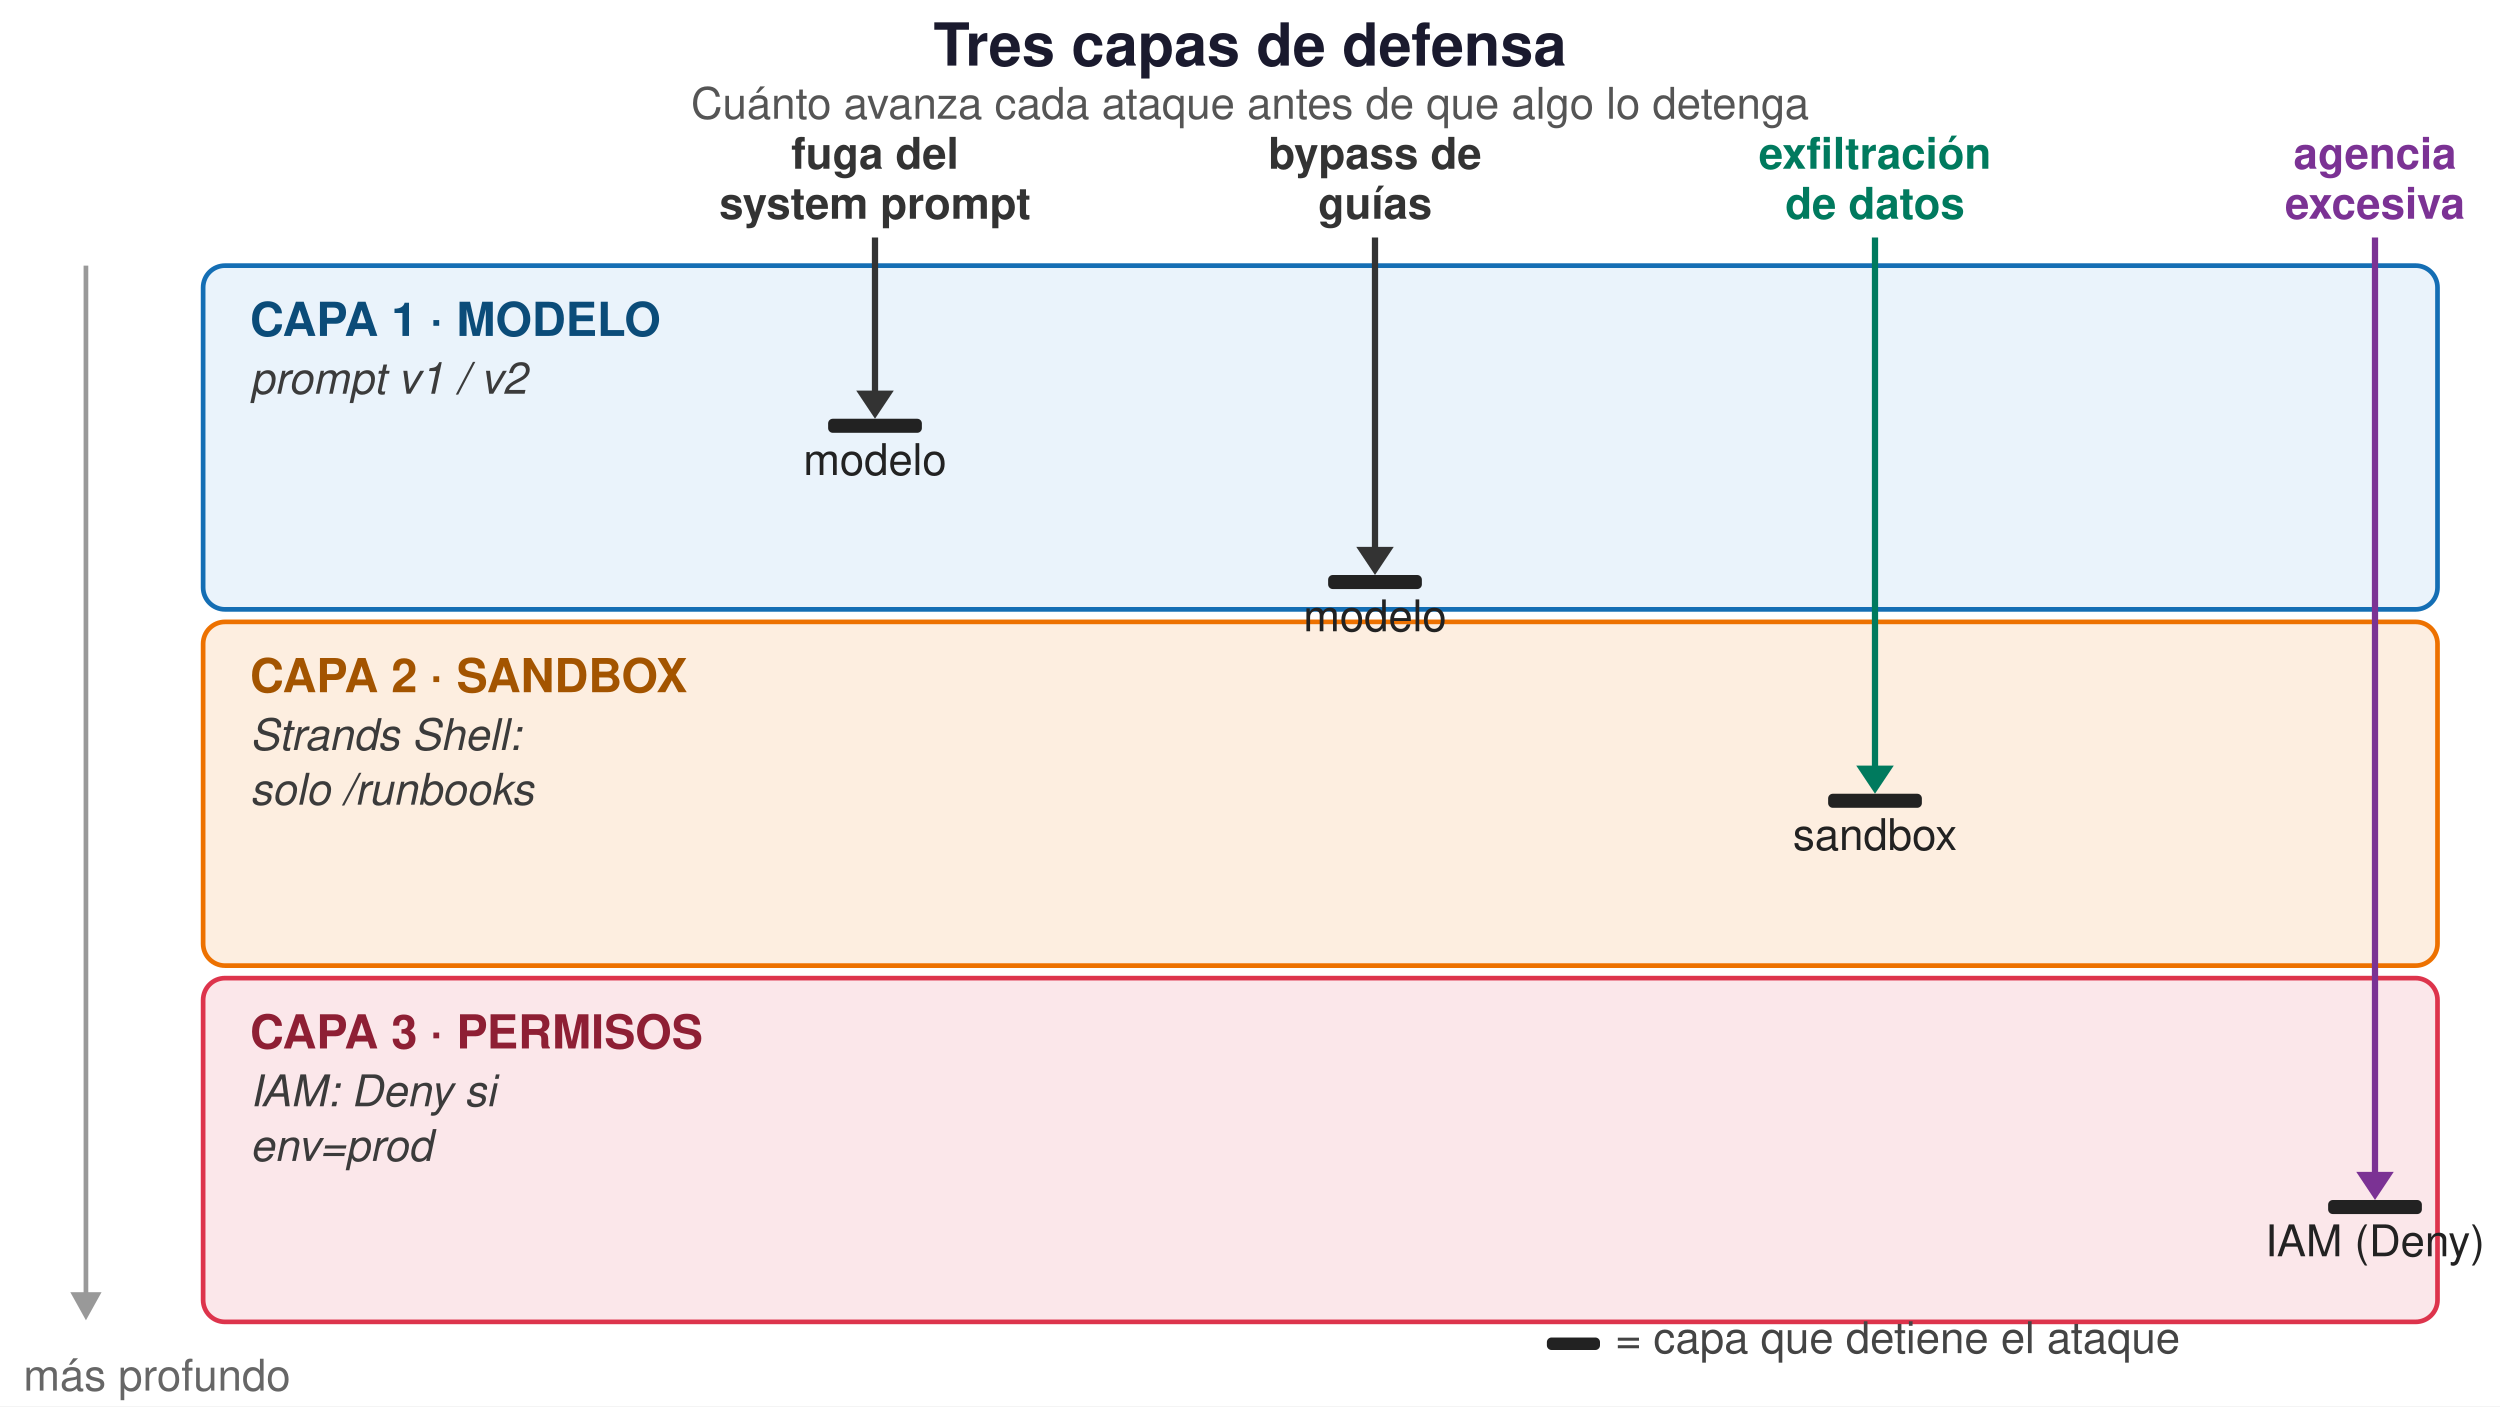
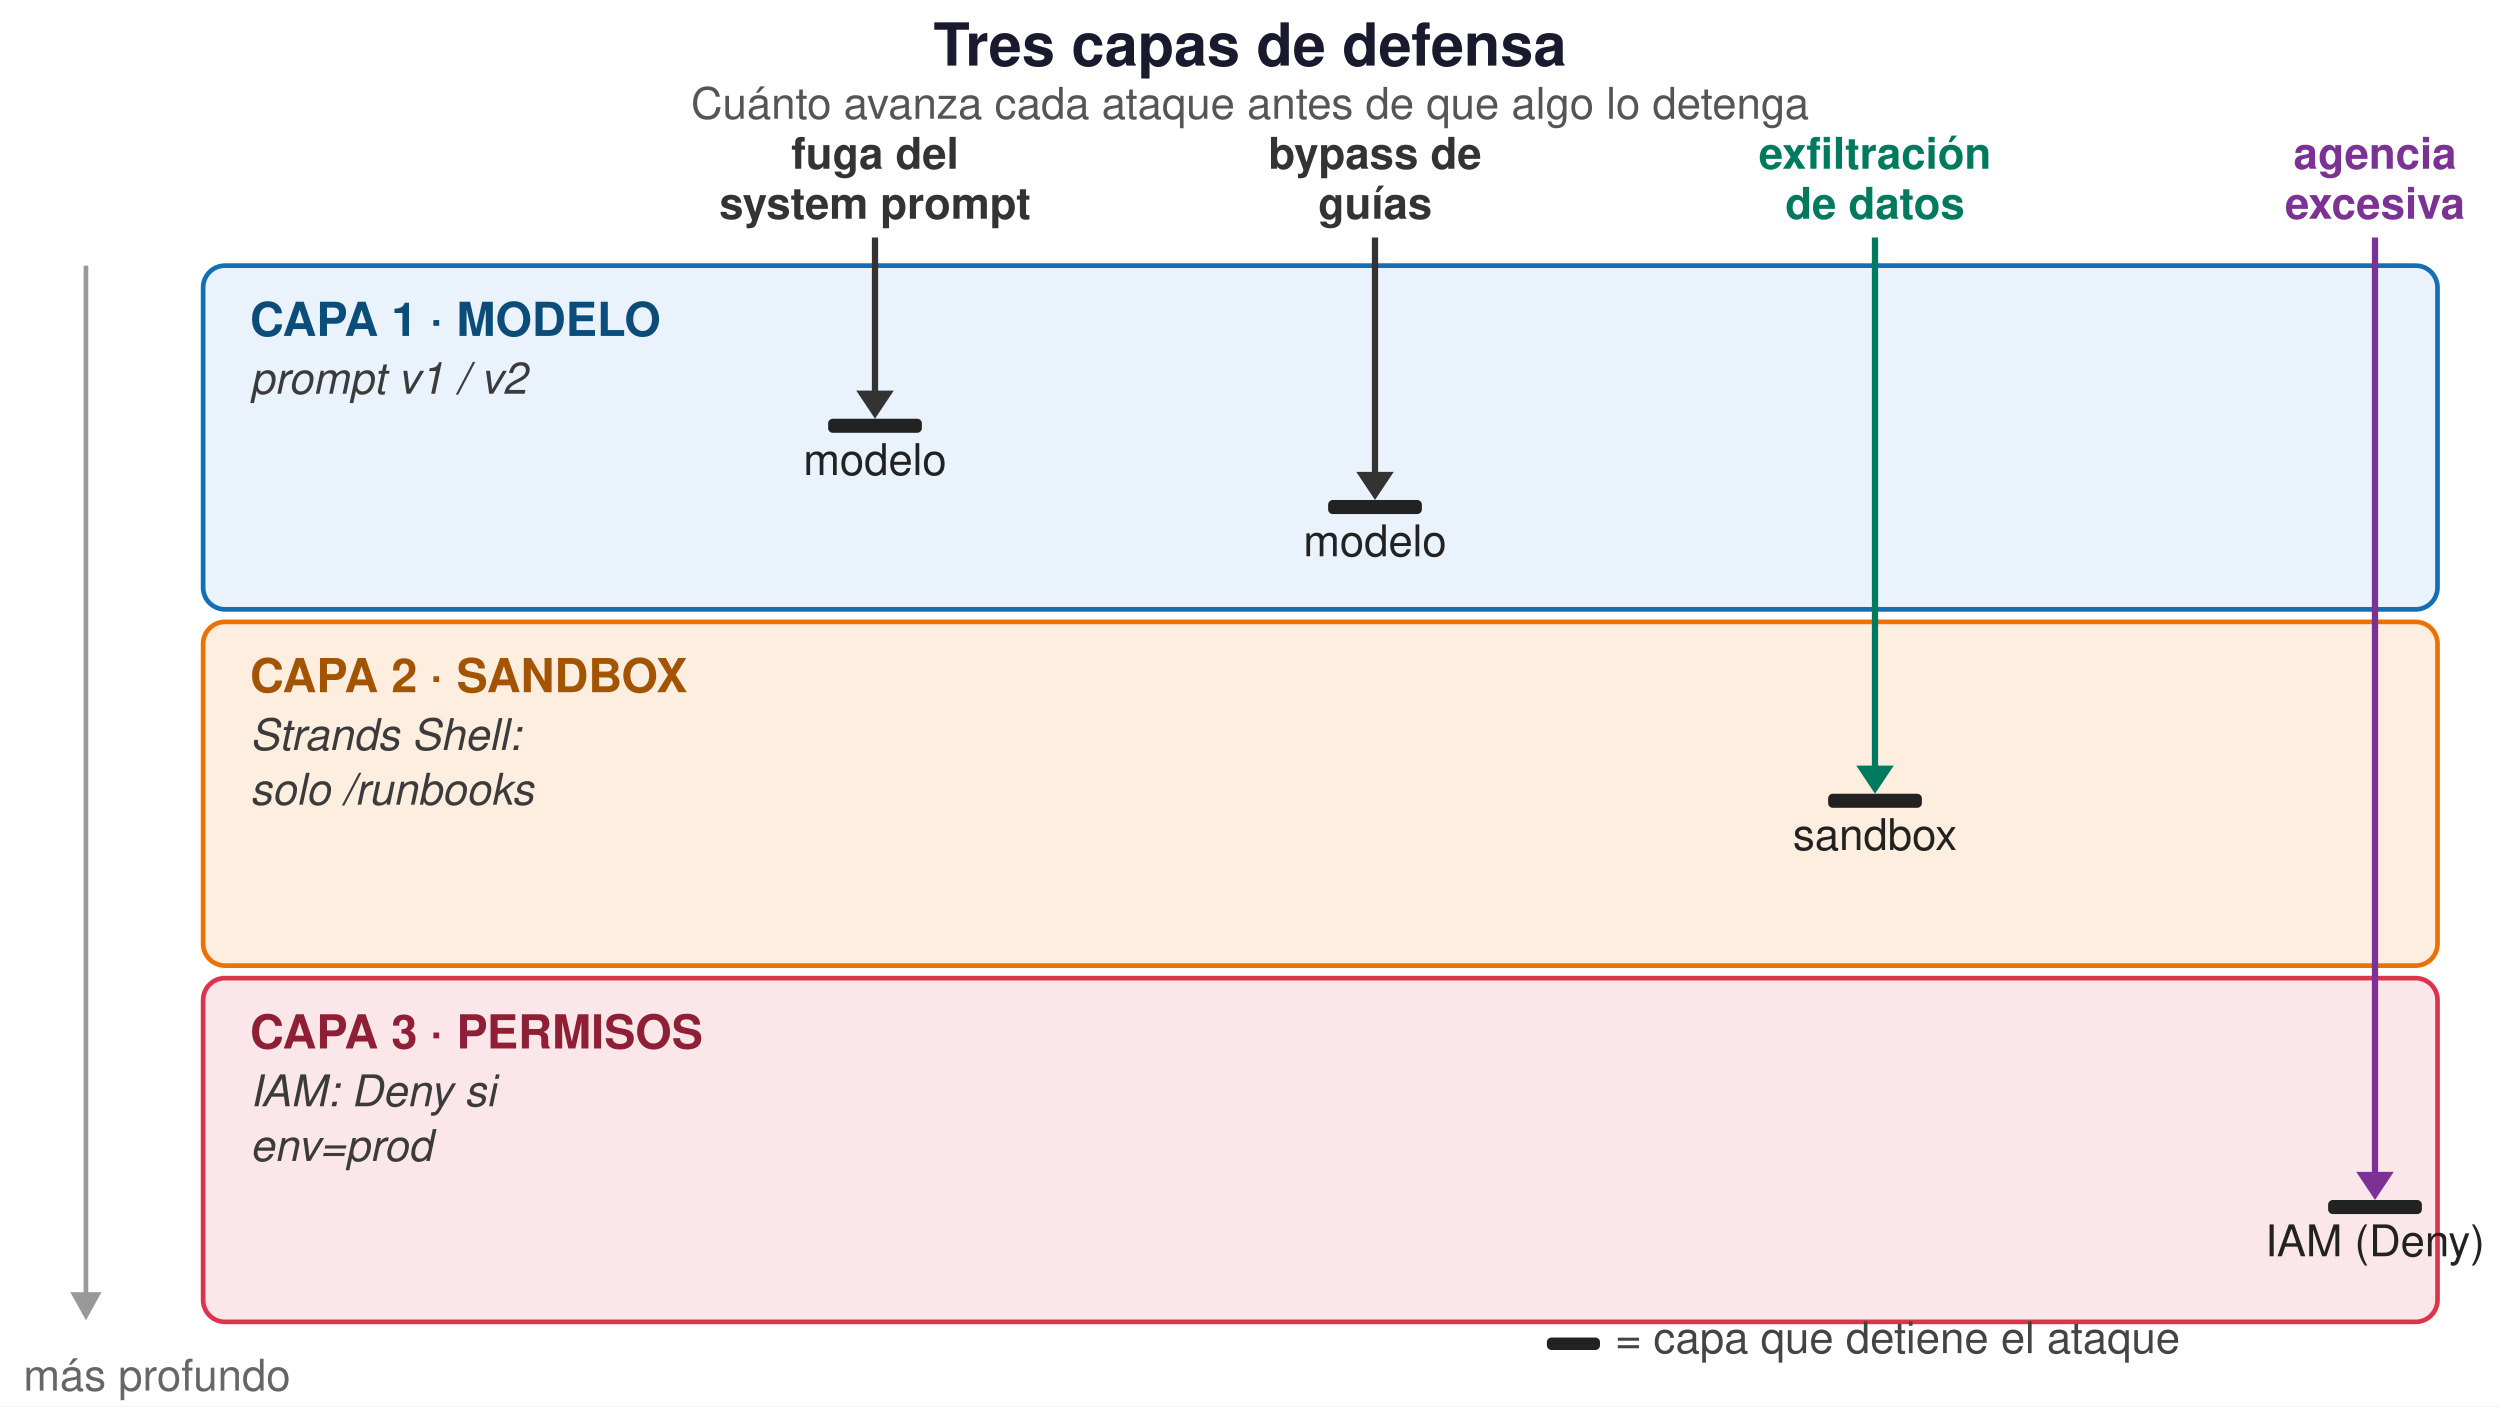
<svg xmlns="http://www.w3.org/2000/svg" viewBox="0 0 1600 900" role="img" aria-label="Tres capas de defensa del agente Sentinel - modelo, sandbox y permisos - y cuánto avanza cada categoría de ataque antes de que algo la detenga">
  <rect x="0" y="0" width="1600" height="900" fill="#FFFFFF" />
  <text x="800" y="42" text-anchor="middle" font-family="Helvetica, Arial, sans-serif" font-size="38" font-weight="bold" fill="#1A1A2E">Tres capas de defensa</text>
  <text x="800" y="76" text-anchor="middle" font-family="Helvetica, Arial, sans-serif" font-size="28" fill="#555555">Cuánto avanza cada ataque antes de que algo lo detenga</text>
  <line x1="55" y1="170" x2="55" y2="835" stroke="#999999" stroke-width="3" />
  <polygon points="55,845 45,827 65,827" fill="#999999" />
  <text x="15" y="890" font-family="Helvetica, Arial, sans-serif" font-size="28" fill="#666666">más profundo</text>
  <rect x="130" y="626" width="1430" height="220" rx="14" fill="#FBE7EA" stroke="#DD344C" stroke-width="3" />
  <rect x="130" y="398" width="1430" height="220" rx="14" fill="#FDEEE0" stroke="#ED7100" stroke-width="3" />
  <rect x="130" y="170" width="1430" height="220" rx="14" fill="#EAF3FB" stroke="#146EB4" stroke-width="3" />
  <text x="160" y="215" font-family="Helvetica, Arial, sans-serif" font-size="30" font-weight="bold" fill="#0B4C79">CAPA 1 · MODELO</text>
  <text x="160" y="252" font-family="Helvetica, Arial, sans-serif" font-size="28" font-style="italic" fill="#3B3B3B">prompt v1 / v2</text>
  <text x="160" y="443" font-family="Helvetica, Arial, sans-serif" font-size="30" font-weight="bold" fill="#A35400">CAPA 2 · SANDBOX</text>
  <text x="160" y="480" font-family="Helvetica, Arial, sans-serif" font-size="28" font-style="italic" fill="#3B3B3B">Strands Shell:</text>
  <text x="160" y="515" font-family="Helvetica, Arial, sans-serif" font-size="28" font-style="italic" fill="#3B3B3B">solo /runbooks</text>
  <text x="160" y="671" font-family="Helvetica, Arial, sans-serif" font-size="30" font-weight="bold" fill="#8E1F34">CAPA 3 · PERMISOS</text>
  <text x="160" y="708" font-family="Helvetica, Arial, sans-serif" font-size="28" font-style="italic" fill="#3B3B3B">IAM: Deny si</text>
  <text x="160" y="743" font-family="Helvetica, Arial, sans-serif" font-size="28" font-style="italic" fill="#3B3B3B">env=prod</text>
  <text x="560" y="108" text-anchor="middle" font-family="Helvetica, Arial, sans-serif" font-size="28" font-weight="bold" fill="#333333">fuga del</text>
  <text x="560" y="140" text-anchor="middle" font-family="Helvetica, Arial, sans-serif" font-size="28" font-weight="bold" fill="#333333">system prompt</text>
  <line x1="560" y1="152" x2="560" y2="258" stroke="#333333" stroke-width="4" />
  <polygon points="560,268 548,250 572,250" fill="#333333" />
  <rect x="530" y="268" width="60" height="9" rx="3" fill="#222222" />
  <text x="560" y="304" text-anchor="middle" font-family="Helvetica, Arial, sans-serif" font-size="28" fill="#222222">modelo</text>
  <text x="880" y="108" text-anchor="middle" font-family="Helvetica, Arial, sans-serif" font-size="28" font-weight="bold" fill="#333333">bypass de</text>
  <text x="880" y="140" text-anchor="middle" font-family="Helvetica, Arial, sans-serif" font-size="28" font-weight="bold" fill="#333333">guías</text>
-   <line x1="880" y1="152" x2="880" y2="358" stroke="#333333" stroke-width="4" />
-   <polygon points="880,368 868,350 892,350" fill="#333333" />
-   <rect x="850" y="368" width="60" height="9" rx="3" fill="#222222" />
-   <text x="880" y="404" text-anchor="middle" font-family="Helvetica, Arial, sans-serif" font-size="28" fill="#222222">modelo</text>
+   <line x1="880" y1="152" x2="880" y2="310" stroke="#333333" stroke-width="4" />
+   <polygon points="880,320 868,302 892,302" fill="#333333" />
+   <rect x="850" y="320" width="60" height="9" rx="3" fill="#222222" />
+   <text x="880" y="356" text-anchor="middle" font-family="Helvetica, Arial, sans-serif" font-size="28" fill="#222222">modelo</text>
  <text x="1200" y="108" text-anchor="middle" font-family="Helvetica, Arial, sans-serif" font-size="28" font-weight="bold" fill="#007A5E">exfiltración</text>
  <text x="1200" y="140" text-anchor="middle" font-family="Helvetica, Arial, sans-serif" font-size="28" font-weight="bold" fill="#007A5E">de datos</text>
  <line x1="1200" y1="152" x2="1200" y2="498" stroke="#007A5E" stroke-width="4" />
  <polygon points="1200,508 1188,490 1212,490" fill="#007A5E" />
  <rect x="1170" y="508" width="60" height="9" rx="3" fill="#222222" />
  <text x="1200" y="544" text-anchor="middle" font-family="Helvetica, Arial, sans-serif" font-size="28" fill="#222222">sandbox</text>
  <text x="1520" y="108" text-anchor="middle" font-family="Helvetica, Arial, sans-serif" font-size="28" font-weight="bold" fill="#7B3294">agencia</text>
  <text x="1520" y="140" text-anchor="middle" font-family="Helvetica, Arial, sans-serif" font-size="28" font-weight="bold" fill="#7B3294">excesiva</text>
  <line x1="1520" y1="152" x2="1520" y2="758" stroke="#7B3294" stroke-width="4" />
  <polygon points="1520,768 1508,750 1532,750" fill="#7B3294" />
  <rect x="1490" y="768" width="60" height="9" rx="3" fill="#222222" />
  <text x="1520" y="804" text-anchor="middle" font-family="Helvetica, Arial, sans-serif" font-size="28" fill="#222222">IAM (Deny)</text>
  <rect x="990" y="856" width="34" height="8" rx="3" fill="#222222" />
  <text x="1034" y="866" font-family="Helvetica, Arial, sans-serif" font-size="28" fill="#444444">= capa que detiene el ataque</text>
</svg>
